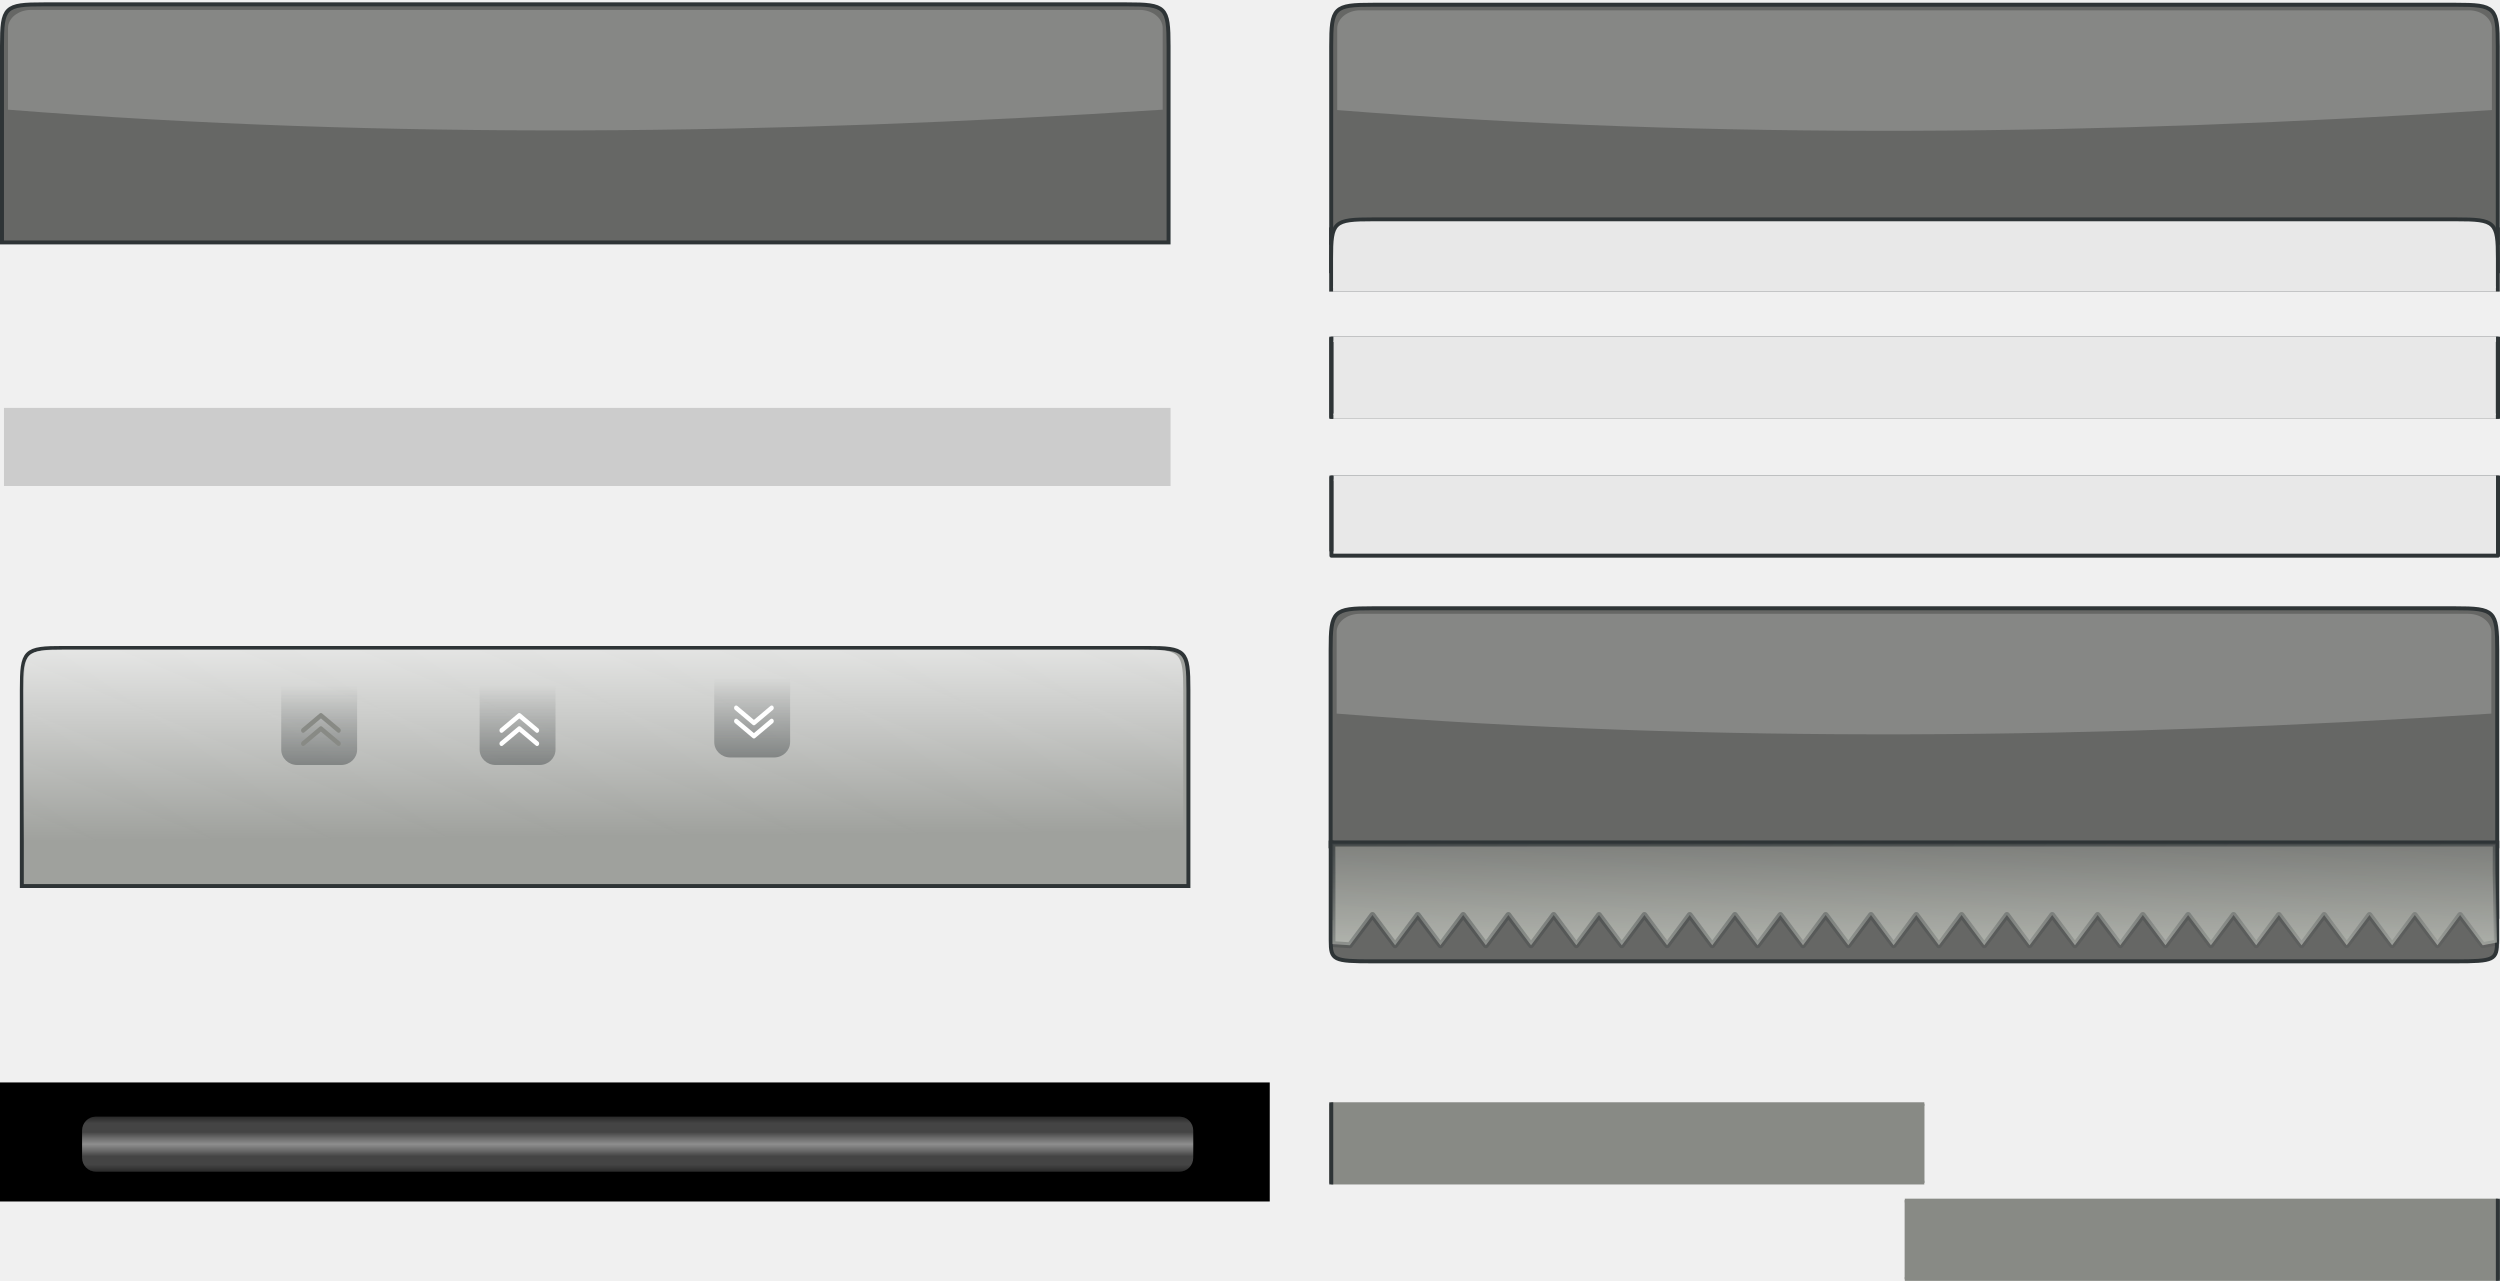
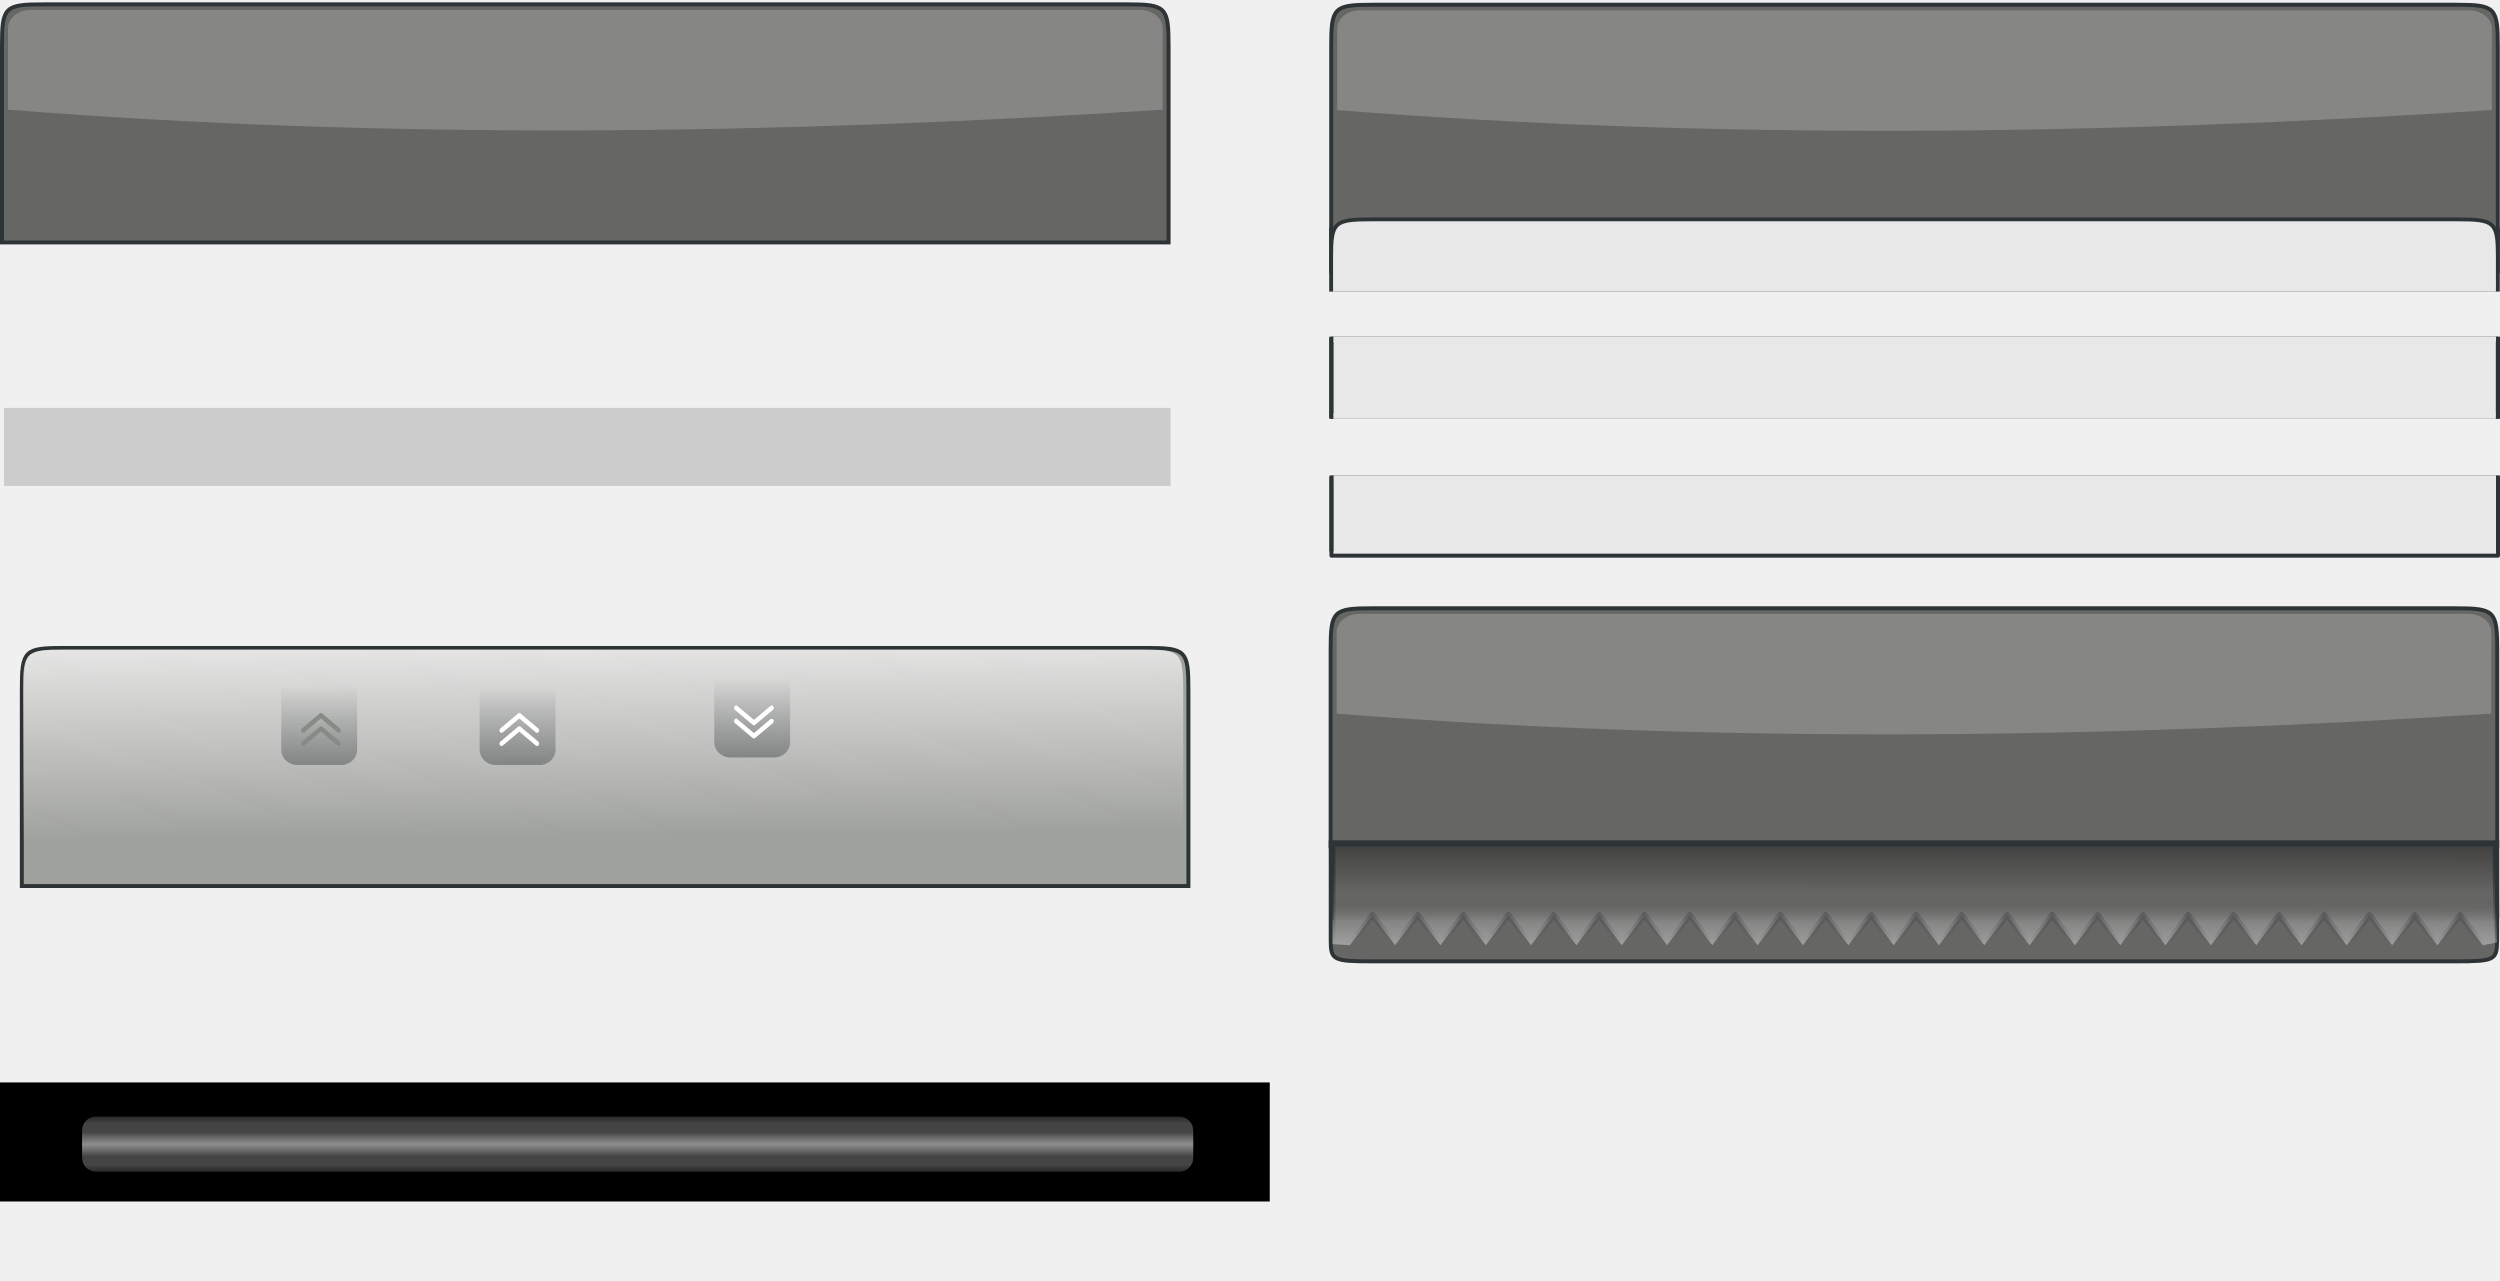
<svg xmlns="http://www.w3.org/2000/svg" xmlns:xlink="http://www.w3.org/1999/xlink" width="630.043" height="322.796" id="svg2465" version="1.0">
  <defs id="defs2467">
    <linearGradient id="linearGradient4217">
      <stop style="stop-color:#000000;stop-opacity:0.392;" offset="0" id="stop4219" />
      <stop id="stop4239" offset="0.125" style="stop-color:#000000;stop-opacity:0;" />
      <stop style="stop-color:#000000;stop-opacity:0;" offset="0.25" id="stop7160" />
      <stop id="stop4223" offset="0.28" style="stop-color:#ffffff;stop-opacity:0;" />
      <stop style="stop-color:#ffffff;stop-opacity:0.196;" offset="0.38" id="stop4241" />
      <stop id="stop4247" offset="0.5" style="stop-color:#ffffff;stop-opacity:0.392;" />
      <stop id="stop4245" offset="0.62" style="stop-color:#ffffff;stop-opacity:0.196;" />
      <stop id="stop4243" offset="0.72" style="stop-color:#ffffff;stop-opacity:0;" />
      <stop style="stop-color:#000000;stop-opacity:0;" offset="0.75" id="stop7162" />
      <stop style="stop-color:#000000;stop-opacity:0;" offset="0.88" id="stop4237" />
      <stop style="stop-color:#000000;stop-opacity:0.392;" offset="1" id="stop4221" />
    </linearGradient>
    <linearGradient id="linearGradient3447">
      <stop style="stop-color:#2e3436;stop-opacity:1;" offset="0" id="stop3449" />
      <stop style="stop-color:#2e3436;stop-opacity:0;" offset="1" id="stop3451" />
    </linearGradient>
    <linearGradient id="linearGradient3431">
-       <stop style="stop-color:#babdb6;stop-opacity:1;" offset="0" id="stop3433" />
-       <stop style="stop-color:#babdb6;stop-opacity:0;" offset="1" id="stop3435" />
+       <stop style="stop-color:#ffffff;stop-opacity:0.392;" offset="0" id="stop3433" />
+       <stop id="stop3235" offset="0.25" style="stop-color:#ffffff;stop-opacity:0.196;" />
+       <stop style="stop-color:#000000;stop-opacity:0;" offset="0.5" id="stop3237" />
+       <stop id="stop3239" offset="0.75" style="stop-color:#000000;stop-opacity:0.196;" />
+       <stop style="stop-color:#000000;stop-opacity:0.392;" offset="1" id="stop3435" />
    </linearGradient>
    <linearGradient id="linearGradient3450">
      <stop id="stop3452" offset="0" style="stop-color:#fdfdfd;stop-opacity:1" />
      <stop id="stop3454" offset="1" style="stop-color:#fdfdfd;stop-opacity:0" />
    </linearGradient>
    <linearGradient xlink:href="#linearGradient3450" id="linearGradient8725" gradientUnits="userSpaceOnUse" x1="585.356" y1="414.903" x2="585.907" y2="479.957" gradientTransform="translate(-455,-144.0635)" />
    <linearGradient xlink:href="#linearGradient3450" id="linearGradient8731" gradientUnits="userSpaceOnUse" x1="585.356" y1="414.903" x2="585.907" y2="479.957" gradientTransform="translate(-455,-144.0635)" />
    <linearGradient xlink:href="#linearGradient3450" id="linearGradient8734" gradientUnits="userSpaceOnUse" x1="585.356" y1="414.903" x2="585.907" y2="479.957" gradientTransform="translate(-455,-144.0635)" />
    <linearGradient xlink:href="#linearGradient3450" id="linearGradient8737" gradientUnits="userSpaceOnUse" x1="585.356" y1="414.903" x2="585.907" y2="479.957" gradientTransform="translate(-455,-144.0635)" />
    <linearGradient xlink:href="#linearGradient3450" id="linearGradient8780" gradientUnits="userSpaceOnUse" gradientTransform="matrix(0.9945584,0,0,1,-332.3571,0.3957932)" x1="585.356" y1="414.903" x2="585.907" y2="479.957" />
    <linearGradient xlink:href="#linearGradient3447" id="linearGradient8786" gradientUnits="userSpaceOnUse" gradientTransform="matrix(1,0,0,-1.020734,-90.4375,723.0666)" x1="375" y1="97.781" x2="375" y2="117.375" />
    <linearGradient xlink:href="#linearGradient3450" id="linearGradient9758" gradientUnits="userSpaceOnUse" x1="585.356" y1="414.903" x2="585.907" y2="479.957" />
    <linearGradient xlink:href="#linearGradient3450" id="linearGradient9764" gradientUnits="userSpaceOnUse" x1="585.356" y1="414.903" x2="585.907" y2="479.957" />
    <linearGradient xlink:href="#linearGradient3450" id="linearGradient9767" gradientUnits="userSpaceOnUse" x1="585.356" y1="414.903" x2="585.907" y2="479.957" />
    <linearGradient xlink:href="#linearGradient3450" id="linearGradient9770" gradientUnits="userSpaceOnUse" x1="585.356" y1="414.903" x2="585.907" y2="479.957" />
    <linearGradient xlink:href="#linearGradient3447" id="linearGradient9828" gradientUnits="userSpaceOnUse" gradientTransform="matrix(1,0,0,-1.020734,-149.5625,724.9666)" x1="375" y1="97.781" x2="375" y2="117.375" />
    <linearGradient xlink:href="#linearGradient3447" id="linearGradient4743" gradientUnits="userSpaceOnUse" gradientTransform="matrix(1,0,0,-1.020734,-199.5625,724.9666)" x1="375" y1="97.781" x2="375" y2="117.375" />
-     <linearGradient xlink:href="#linearGradient3431" id="linearGradient12719" gradientUnits="userSpaceOnUse" gradientTransform="matrix(0.9989818,0,0,1.000029,0.4624542,218.1376)" x1="572.506" y1="688.669" x2="572.837" y2="644.017" />
-     <linearGradient xlink:href="#linearGradient3447" id="linearGradient12721" gradientUnits="userSpaceOnUse" gradientTransform="matrix(0.9989818,0,0,1.000029,0.4624542,218.1376)" x1="558.798" y1="632.936" x2="560.776" y2="695.114" />
+     <linearGradient xlink:href="#linearGradient3431" id="linearGradient12719" gradientUnits="userSpaceOnUse" gradientTransform="matrix(0.9989818,0,0,1.000029,0.4624542,218.1376)" x1="572.474" y1="683.168" x2="572.483" y2="656.058" />
+     <linearGradient xlink:href="#linearGradient3447" id="linearGradient12721" gradientUnits="userSpaceOnUse" gradientTransform="matrix(0.9989818,0,0,1.000029,0.4624542,218.1376)" x1="560.921" y1="659.099" x2="560.864" y2="681.591" />
    <linearGradient xlink:href="#linearGradient4217" id="linearGradient5220" x1="160.703" y1="295.281" x2="160.703" y2="281.438" gradientUnits="userSpaceOnUse" />
  </defs>
  <g id="layer1" transform="translate(-95,-432.3622)">
    <rect y="705.158" x="95" height="30" width="320" id="rect4703" style="fill:#000000;fill-opacity:1;fill-rule:nonzero;stroke:#ffffff;stroke-width:0;stroke-linecap:square;stroke-linejoin:miter;stroke-miterlimit:4;stroke-dasharray:none;stroke-opacity:1" />
    <g id="g8774" transform="translate(5,162.7958)">
      <path clip-rule="evenodd" d="M 95.5,443.362 C 95.5,433.482 96.13,432.862 106.07,432.862 L 378.93,432.862 C 388.87,432.862 389.5,433.482 389.5,443.362 L 389.5,492.862 L 95.5,492.862 L 95.5,443.362 z " id="path8776" style="fill:#9fa19d;fill-opacity:1;fill-rule:evenodd;stroke:#2e3436;stroke-opacity:1" />
      <path style="fill:url(#linearGradient8780);fill-opacity:1;fill-rule:evenodd;stroke:none;stroke-opacity:1" id="path8778" d="M 95.8,443.758 C 95.8,433.878 96.427,433.258 106.312,433.258 L 377.688,433.258 C 387.573,433.258 388.2,433.878 388.2,443.758 L 388.2,493.258 L 95.8,493.258 L 95.8,443.758 z " clip-rule="evenodd" />
    </g>
    <g id="tail">
      <path id="path4208" d="M 430.542,552.715 L 430.542,572.403 L 724.542,572.403 L 724.542,552.715 L 430.542,552.715 z " style="fill:#e8e8e8;fill-opacity:1;fill-rule:evenodd;stroke:#2e3436;stroke-linecap:round;stroke-linejoin:round;stroke-opacity:1" />
      <path id="path4210" d="M 431.693,552.869 L 723.392,552.869" style="fill:none;fill-opacity:1;fill-rule:evenodd;stroke:#e8e8e8;stroke-width:1.304;stroke-linecap:square;stroke-linejoin:miter;stroke-miterlimit:0;stroke-dasharray:none;stroke-opacity:1" />
      <path id="path4212" d="M 430.542,552.715 L 430.542,570.81" style="fill:#2e609c;fill-opacity:1;fill-rule:evenodd;stroke:#2e3436;stroke-width:1;stroke-linecap:square;stroke-linejoin:miter;stroke-miterlimit:4;stroke-dasharray:none;stroke-opacity:1" />
      <path id="path4214" d="M 724.542,552.715 L 724.542,570.81" style="fill:#2e609c;fill-opacity:1;fill-rule:evenodd;stroke:#2e3436;stroke-width:1;stroke-linecap:square;stroke-linejoin:miter;stroke-miterlimit:4;stroke-dasharray:none;stroke-opacity:1" />
    </g>
    <g id="body">
      <path id="path4218" d="M 430.521,517.716 L 430.521,537.403 L 724.521,537.403 L 724.521,517.716 L 430.521,517.716 z " style="fill:#e8e8e8;fill-opacity:1;fill-rule:evenodd;stroke:#2e3436;stroke-linecap:round;stroke-linejoin:round;stroke-opacity:1" />
      <path id="path4222" d="M 430.521,517.736 L 430.521,537.381" style="fill:none;fill-rule:evenodd;stroke:#2e3436;stroke-width:1.042;stroke-linecap:square;stroke-linejoin:miter;stroke-miterlimit:4;stroke-dasharray:none;stroke-opacity:1" />
      <path id="path4224" d="M 724.521,517.736 L 724.521,537.381" style="fill:none;fill-rule:evenodd;stroke:#2e3436;stroke-width:1.042;stroke-linecap:square;stroke-linejoin:miter;stroke-miterlimit:4;stroke-dasharray:none;stroke-opacity:1" />
      <path id="path4226" d="M 431.695,537.254 L 723.347,537.254" style="fill:none;fill-rule:evenodd;stroke:#e8e8e8;stroke-width:1.304;stroke-linecap:square;stroke-linejoin:miter;stroke-miterlimit:0;stroke-dasharray:none;stroke-opacity:1" />
      <path id="path4220" d="M 431.691,517.864 L 723.39,517.864" style="fill:none;fill-rule:evenodd;stroke:#e8e8e8;stroke-width:1.304;stroke-linecap:square;stroke-linejoin:miter;stroke-miterlimit:0;stroke-dasharray:none;stroke-opacity:1" />
    </g>
    <g id="expand_button">
      <path style="opacity:0.4;fill:url(#linearGradient8786);fill-opacity:1;fill-rule:evenodd;stroke:none;stroke-width:0.846;stroke-miterlimit:4;stroke-dasharray:none;stroke-dashoffset:0;stroke-opacity:1" d="M 279.062,623.258 C 276.797,623.258 275,621.527 275,619.366 L 275,603.258 L 294.125,603.258 L 294.125,619.366 C 294.125,621.527 292.328,623.258 290.062,623.258 L 279.062,623.258 z " id="path27266" />
      <g transform="matrix(0.8598046,0,0,0.9999998,112.8937,362.794)" id="g27268">
        <path style="fill:none;fill-rule:evenodd;stroke:#ffffff;stroke-width:1.218;stroke-linecap:round;stroke-linejoin:round;stroke-miterlimit:4;stroke-dasharray:none;stroke-opacity:1" d="M 194.963,251.299 L 200.169,255.071 L 205.375,251.299 L 205.375,251.299 L 205.375,251.299" id="path27270" />
        <path style="fill:none;fill-rule:evenodd;stroke:#ffffff;stroke-width:1.218;stroke-linecap:round;stroke-linejoin:round;stroke-miterlimit:4;stroke-dasharray:none;stroke-opacity:1" d="M 194.963,247.973 L 200.169,251.745 L 205.375,247.973 L 205.375,247.973 L 205.375,247.973" id="path27272" />
      </g>
    </g>
    <path id="path7526" d="M 430.502,490.018 L 430.502,508.722" style="fill:url(#linearGradient9770);fill-opacity:1;fill-rule:evenodd;stroke:none;stroke-width:1;stroke-linecap:square;stroke-linejoin:miter;stroke-miterlimit:4;stroke-dasharray:none;stroke-opacity:1" />
    <path id="path7528" d="M 431.001,508.612 L 723.999,508.612" style="fill:url(#linearGradient9767);fill-opacity:1;fill-rule:evenodd;stroke:none;stroke-width:1.205;stroke-linecap:butt;stroke-linejoin:miter;stroke-miterlimit:0;stroke-dasharray:none;stroke-opacity:1" />
    <path id="path7530" d="M 724.502,490.017 L 724.502,508.721" style="fill:url(#linearGradient9764);fill-opacity:1;fill-rule:evenodd;stroke:none;stroke-width:1;stroke-linecap:square;stroke-linejoin:miter;stroke-miterlimit:0;stroke-dasharray:none;stroke-opacity:1" />
    <path style="fill:url(#linearGradient9758);fill-opacity:1;fill-rule:evenodd;stroke:none;stroke-width:1.304;stroke-linecap:square;stroke-linejoin:miter;stroke-miterlimit:0;stroke-dasharray:none;stroke-opacity:1" d="M 431.75,508.514 L 723.35,508.514" id="path7534" />
    <path style="fill:url(#linearGradient8737);fill-opacity:1;fill-rule:evenodd;stroke:none;stroke-width:1;stroke-linecap:square;stroke-linejoin:miter;stroke-miterlimit:4;stroke-dasharray:none;stroke-opacity:1" d="M -24.498,345.955 L -24.498,364.658" id="path8702" />
    <path style="fill:url(#linearGradient8734);fill-opacity:1;fill-rule:evenodd;stroke:none;stroke-width:1.205;stroke-linecap:butt;stroke-linejoin:miter;stroke-miterlimit:0;stroke-dasharray:none;stroke-opacity:1" d="M -23.999,364.549 L 268.999,364.549" id="path8704" />
    <path style="fill:url(#linearGradient8731);fill-opacity:1;fill-rule:evenodd;stroke:none;stroke-width:1;stroke-linecap:square;stroke-linejoin:miter;stroke-miterlimit:0;stroke-dasharray:none;stroke-opacity:1" d="M 269.502,345.954 L 269.502,364.657" id="path8706" />
    <path id="path8710" d="M -23.25,364.451 L 268.35,364.451" style="fill:url(#linearGradient8725);fill-opacity:1;fill-rule:evenodd;stroke:none;stroke-width:1.304;stroke-linecap:square;stroke-linejoin:miter;stroke-miterlimit:0;stroke-dasharray:none;stroke-opacity:1" />
    <g id="collapse_button">
      <path id="path9814" d="M 219.938,625.158 C 217.672,625.158 215.875,623.427 215.875,621.266 L 215.875,605.158 L 235,605.158 L 235,621.266 C 235,623.427 233.203,625.158 230.938,625.158 L 219.938,625.158 z " style="opacity:0.4;fill:url(#linearGradient9828);fill-opacity:1;fill-rule:evenodd;stroke:none;stroke-width:0.846;stroke-miterlimit:4;stroke-dasharray:none;stroke-dashoffset:0;stroke-opacity:1" />
      <g id="g9816" transform="matrix(0.8598046,0,0,-0.9999998,53.76873,867.7373)">
        <path id="path9818" d="M 194.963,251.299 L 200.169,255.071 L 205.375,251.299 L 205.375,251.299 L 205.375,251.299" style="fill:none;fill-rule:evenodd;stroke:#ffffff;stroke-width:1.218;stroke-linecap:round;stroke-linejoin:round;stroke-miterlimit:4;stroke-dasharray:none;stroke-opacity:1" />
        <path id="path9820" d="M 194.963,247.973 L 200.169,251.745 L 205.375,247.973 L 205.375,247.973 L 205.375,247.973" style="fill:none;fill-rule:evenodd;stroke:#ffffff;stroke-width:1.218;stroke-linecap:round;stroke-linejoin:round;stroke-miterlimit:4;stroke-dasharray:none;stroke-opacity:1" />
      </g>
    </g>
    <g id="collapse_button_grayed_out">
      <path style="opacity:0.4;fill:url(#linearGradient4743);fill-opacity:1;fill-rule:evenodd;stroke:none;stroke-width:0.846;stroke-miterlimit:4;stroke-dasharray:none;stroke-dashoffset:0;stroke-opacity:1" d="M 169.938,625.158 C 167.672,625.158 165.875,623.427 165.875,621.266 L 165.875,605.158 L 185,605.158 L 185,621.266 C 185,623.427 183.203,625.158 180.938,625.158 L 169.938,625.158 z " id="path4711" />
      <g style="stroke:#888a85;stroke-opacity:1;fill:none" transform="matrix(0.8598046,0,0,-0.9999998,3.76873,867.7373)" id="g4713">
        <path style="fill:none;fill-rule:evenodd;stroke:#888a85;stroke-width:1.218;stroke-linecap:round;stroke-linejoin:round;stroke-miterlimit:4;stroke-dasharray:none;stroke-opacity:1" d="M 194.963,251.299 L 200.169,255.071 L 205.375,251.299 L 205.375,251.299 L 205.375,251.299" id="path4715" />
        <path style="fill:none;fill-rule:evenodd;stroke:#888a85;stroke-width:1.218;stroke-linecap:round;stroke-linejoin:round;stroke-miterlimit:4;stroke-dasharray:none;stroke-opacity:1" d="M 194.963,247.973 L 200.169,251.745 L 205.375,247.973 L 205.375,247.973 L 205.375,247.973" id="path4717" />
      </g>
    </g>
    <g id="active_overlay" transform="translate(-1021.752,580.757)">
      <path d="M 1137.437,136.493 C 1137.437,134.586 1138.99,133.035 1140.9,133.035 L 1414.005,133.035 C 1415.914,133.035 1417.468,134.586 1417.468,136.493 L 1417.468,143.409 C 1417.468,145.315 1415.914,146.866 1414.005,146.866 L 1140.9,146.866 C 1138.99,146.866 1137.437,145.315 1137.437,143.409 L 1137.437,136.493 z " style="fill:#444444;fill-opacity:1;fill-rule:evenodd;stroke:none;stroke-opacity:1" id="path6373" />
      <path style="fill-opacity:1.0;fill-rule:evenodd;stroke:none;stroke-opacity:1;opacity:1;fill:url(#linearGradient5220)" d="M 24.156 281.438 C 22.247 281.437 20.688 283 20.688 284.906 L 20.688 287.156 L 20.688 289.562 L 20.688 291.812 C 20.688 293.719 22.247 295.281 24.156 295.281 L 297.25 295.281 C 299.16 295.281 300.719 293.719 300.719 291.812 L 300.719 289.562 L 300.719 287.156 L 300.719 284.906 C 300.719 283 299.16 281.438 297.25 281.438 L 24.156 281.438 z " id="path6375" transform="translate(1116.752,-148.3948)" />
    </g>
    <path id="body_background" d="M 96,535.158 L 96,554.846 L 390,554.846 L 390,535.158 L 96,535.158 z " style="opacity:0.15;fill:#000000;fill-opacity:1;fill-rule:evenodd;stroke:none;stroke-linecap:round;stroke-linejoin:round;stroke-opacity:1" />
-     <g id="selection_right" transform="matrix(0.9999961,0,0,1,2.8224977e-3,-135)">
-       <path style="fill:#888a85;fill-opacity:1;fill-rule:evenodd;stroke:none;stroke-width:0.718;stroke-linecap:round;stroke-linejoin:round;stroke-opacity:1" d="M 574.999,869.812 L 574.999,889.78 L 725.001,889.78 L 725.001,869.812 L 574.999,869.812 z " id="path12539" />
-       <path style="fill:#888a85;fill-opacity:1;fill-rule:evenodd;stroke:#888a85;stroke-width:0.939;stroke-linecap:square;stroke-linejoin:miter;stroke-miterlimit:0;stroke-dasharray:none;stroke-opacity:1" d="M 575.511,869.924 L 724.031,869.924" id="path12541" />
-       <path id="path12543" d="M 575.511,889.688 L 724.031,889.688" style="fill:#888a85;fill-opacity:1;fill-rule:evenodd;stroke:#888a85;stroke-width:0.939;stroke-linecap:square;stroke-linejoin:miter;stroke-miterlimit:0;stroke-dasharray:none;stroke-opacity:1" />
-       <path id="path12553" d="M 723.998,869.459 L 723.998,890.157 L 725.001,890.157 L 725.001,869.459 L 723.998,869.459 z " style="fill:#2e3436;fill-opacity:1;fill-rule:evenodd;stroke:none;stroke-width:0.718;stroke-linecap:round;stroke-linejoin:round;stroke-opacity:1" />
-     </g>
-     <g id="selection_left" transform="matrix(-0.999992,0,0,1,1154.994,-159.2961)">
-       <path id="path12563" d="M 574.999,869.812 L 574.999,889.78 L 725.001,889.78 L 725.001,869.812 L 574.999,869.812 z " style="fill:#888a85;fill-opacity:1;fill-rule:evenodd;stroke:none;stroke-width:0.718;stroke-linecap:round;stroke-linejoin:round;stroke-opacity:1" />
-       <path id="path12565" d="M 575.511,869.924 L 724.031,869.924" style="fill:#888a85;fill-opacity:1;fill-rule:evenodd;stroke:#888a85;stroke-width:0.939;stroke-linecap:square;stroke-linejoin:miter;stroke-miterlimit:0;stroke-dasharray:none;stroke-opacity:1" />
-       <path style="fill:#888a85;fill-opacity:1;fill-rule:evenodd;stroke:#888a85;stroke-width:0.939;stroke-linecap:square;stroke-linejoin:miter;stroke-miterlimit:0;stroke-dasharray:none;stroke-opacity:1" d="M 575.511,889.688 L 724.031,889.688" id="path12567" />
-       <path style="fill:#2e3436;fill-opacity:1;fill-rule:evenodd;stroke:none;stroke-width:0.718;stroke-linecap:round;stroke-linejoin:round;stroke-opacity:1" d="M 723.998,869.459 L 723.998,890.157 L 725.001,890.157 L 725.001,869.459 L 723.998,869.459 z " id="path12569" />
-     </g>
    <g id="head" transform="translate(-330,47.90016)">
      <path style="fill:#666765;fill-opacity:1;fill-rule:evenodd;stroke:#2e3436;stroke-opacity:1" id="path12573" d="M 760.484,396.158 C 760.484,386.278 761.114,385.658 771.054,385.658 L 1043.914,385.658 C 1053.854,385.658 1054.484,386.278 1054.484,396.158 L 1054.484,445.658 L 760.484,445.658 L 760.484,396.158 z " clip-rule="evenodd" />
      <path style="fill:none;fill-opacity:0;fill-rule:evenodd;stroke:#2e3436;stroke-width:0.759;stroke-linecap:square;stroke-linejoin:miter;stroke-miterlimit:4;stroke-dasharray:none;stroke-opacity:1" d="M 760.35,442.155 L 760.35,452.926" id="path12575" />
      <path style="fill:none;fill-rule:evenodd;stroke:#444444;stroke-width:0.915;stroke-linecap:butt;stroke-linejoin:miter;stroke-miterlimit:0;stroke-dasharray:none;stroke-opacity:1" d="M 760.85,452.863 L 1054.117,452.863" id="path12577" />
      <path style="fill:none;fill-opacity:0;fill-rule:evenodd;stroke:#2e3436;stroke-width:0.759;stroke-linecap:square;stroke-linejoin:miter;stroke-miterlimit:0;stroke-dasharray:none;stroke-opacity:1" d="M 1054.62,442.155 L 1054.62,452.926" id="path12579" />
      <path style="fill:#e8e8e8;fill-opacity:1;fill-rule:evenodd;stroke:#2e3436;stroke-width:0.97;stroke-linecap:round;stroke-linejoin:miter;stroke-opacity:1" d="M 770.968,439.74 C 761.086,439.74 760.466,440.324 760.466,449.619 L 760.466,457.469 L 1054.501,457.469 L 1054.501,449.619 C 1054.501,440.324 1053.881,439.74 1044,439.74 L 770.968,439.74 z " id="path12581" />
      <path id="path12583" d="M 761.604,457.323 L 1053.361,457.323" style="fill:none;fill-opacity:1;fill-rule:evenodd;stroke:#e8e8e8;stroke-width:1.3;stroke-linecap:square;stroke-linejoin:miter;stroke-miterlimit:0;stroke-dasharray:none;stroke-opacity:1" />
      <path style="fill:#ffffff;fill-opacity:1;stroke:none;stroke-width:1.051;stroke-linecap:round;stroke-linejoin:round;stroke-miterlimit:4;stroke-dashoffset:1.088;stroke-opacity:1;opacity:0.21" d="M 767.799,387.058 C 764.587,387.058 762,389.119 762,391.655 L 762,412.201 C 857.607,419.772 954.832,418.545 1053,412.201 L 1053,391.655 C 1053,389.119 1050.412,387.058 1047.2,387.058 L 767.799,387.058 z " id="path28191" />
    </g>
    <g id="track" transform="translate(-634.9837,7.799997)">
      <path clip-rule="evenodd" d="M 730.484,436.158 C 730.484,426.278 731.114,425.658 741.054,425.658 L 1013.914,425.658 C 1023.854,425.658 1024.484,426.278 1024.484,436.158 L 1024.484,485.658 L 730.484,485.658 L 730.484,436.158 z " id="path12609" style="fill:#666765;fill-opacity:1;fill-rule:evenodd;stroke:#2e3436;stroke-opacity:1" />
      <path id="path12621" d="M 737.799,427.058 C 734.587,427.058 732,429.119 732,431.655 L 732,452.201 C 827.607,459.772 924.832,458.545 1023,452.201 L 1023,431.655 C 1023,429.119 1020.412,427.058 1017.201,427.058 L 737.799,427.058 z " style="fill:#ffffff;fill-opacity:1;stroke:none;stroke-width:1.051;stroke-linecap:round;stroke-linejoin:round;stroke-miterlimit:4;stroke-dashoffset:1.088;stroke-opacity:1;opacity:0.21" />
    </g>
    <g id="collapsed_head" transform="translate(1.733551e-6,-230)">
      <g id="g12692" transform="translate(-300.1417,390)">
        <path clip-rule="evenodd" d="M 730.484,436.158 C 730.484,426.278 731.114,425.658 741.054,425.658 L 1013.914,425.658 C 1023.854,425.658 1024.484,426.278 1024.484,436.158 L 1024.484,485.658 L 730.484,485.658 L 730.484,436.158 z " id="path12694" style="fill:#666765;fill-opacity:1;fill-rule:evenodd;stroke:#2e3436;stroke-opacity:1" />
        <path id="path12696" d="M 737.799,427.058 C 734.587,427.058 732,429.119 732,431.655 L 732,452.201 C 827.607,459.772 924.832,458.545 1023,452.201 L 1023,431.655 C 1023,429.119 1020.412,427.058 1017.201,427.058 L 737.799,427.058 z " style="fill:#ffffff;fill-opacity:1;stroke:none;stroke-width:1.051;stroke-linecap:round;stroke-linejoin:round;stroke-miterlimit:4;stroke-dashoffset:1.088;stroke-opacity:1;opacity:0.21" />
      </g>
      <path clip-rule="evenodd" d="M 430.364,899.401 C 430.364,904.328 430.994,904.638 440.932,904.638 L 713.732,904.638 C 723.67,904.638 724.3,904.328 724.3,899.401 L 724.3,874.715 L 430.364,874.715 L 430.364,899.401 z " id="path12638" style="fill:#666765;fill-opacity:1;fill-rule:evenodd;stroke:#2e3436;stroke-width:1;stroke-miterlimit:4;stroke-dasharray:none;stroke-opacity:1" />
      <path style="fill:none;fill-opacity:0;fill-rule:evenodd;stroke:#2e3436;stroke-width:1;stroke-linecap:square;stroke-linejoin:miter;stroke-miterlimit:0;stroke-dasharray:none;stroke-opacity:1" d="M 724.343,874.713 L 724.343,893.417" id="path12640" />
      <path style="fill:none;fill-opacity:0;fill-rule:evenodd;stroke:#2e3436;stroke-width:1.01;stroke-linecap:square;stroke-linejoin:miter;stroke-miterlimit:4;stroke-dasharray:none;stroke-opacity:1" d="M 430.54,874.67 L 430.54,893.759" id="path12642" />
      <path style="fill:url(#linearGradient12719);fill-opacity:1;fill-rule:evenodd;stroke:url(#linearGradient12721);stroke-width:1.489;stroke-linecap:round;stroke-linejoin:round;stroke-opacity:1" d="M 430.775,874.959 C 430.788,877.047 430.806,879.351 430.806,882.01 L 430.806,900.294 L 435.173,900.581 L 440.883,892.956 L 446.592,900.581 L 452.301,892.956 L 458.01,900.581 L 463.751,892.956 L 469.46,900.581 L 475.138,892.956 L 480.848,900.581 L 486.557,892.956 L 492.266,900.581 L 497.975,892.956 L 503.716,900.581 L 509.425,892.956 L 515.134,900.581 L 520.844,892.956 L 526.522,900.581 L 532.231,892.956 L 537.94,900.581 L 543.681,892.956 L 549.39,900.581 L 555.099,892.956 L 560.808,900.581 L 566.518,892.956 L 572.227,900.581 L 577.936,892.956 L 583.645,900.581 L 589.355,892.956 L 595.064,900.581 L 600.773,892.956 L 606.483,900.581 L 612.192,892.956 L 617.932,900.581 L 623.641,892.956 L 629.351,900.581 L 635.029,892.956 L 640.738,900.581 L 646.447,892.956 L 652.188,900.581 L 657.897,892.956 L 663.606,900.581 L 669.316,892.956 L 675.025,900.581 L 680.734,892.956 L 686.412,900.581 L 692.153,892.956 L 697.862,900.581 L 703.571,892.956 L 709.28,900.581 L 714.99,892.956 L 720.699,900.581 L 724.255,899.884 L 723.943,882.01 C 723.943,879.327 723.961,877.006 723.975,874.959 L 430.775,874.959 z " id="path12644" />
    </g>
  </g>
</svg>
